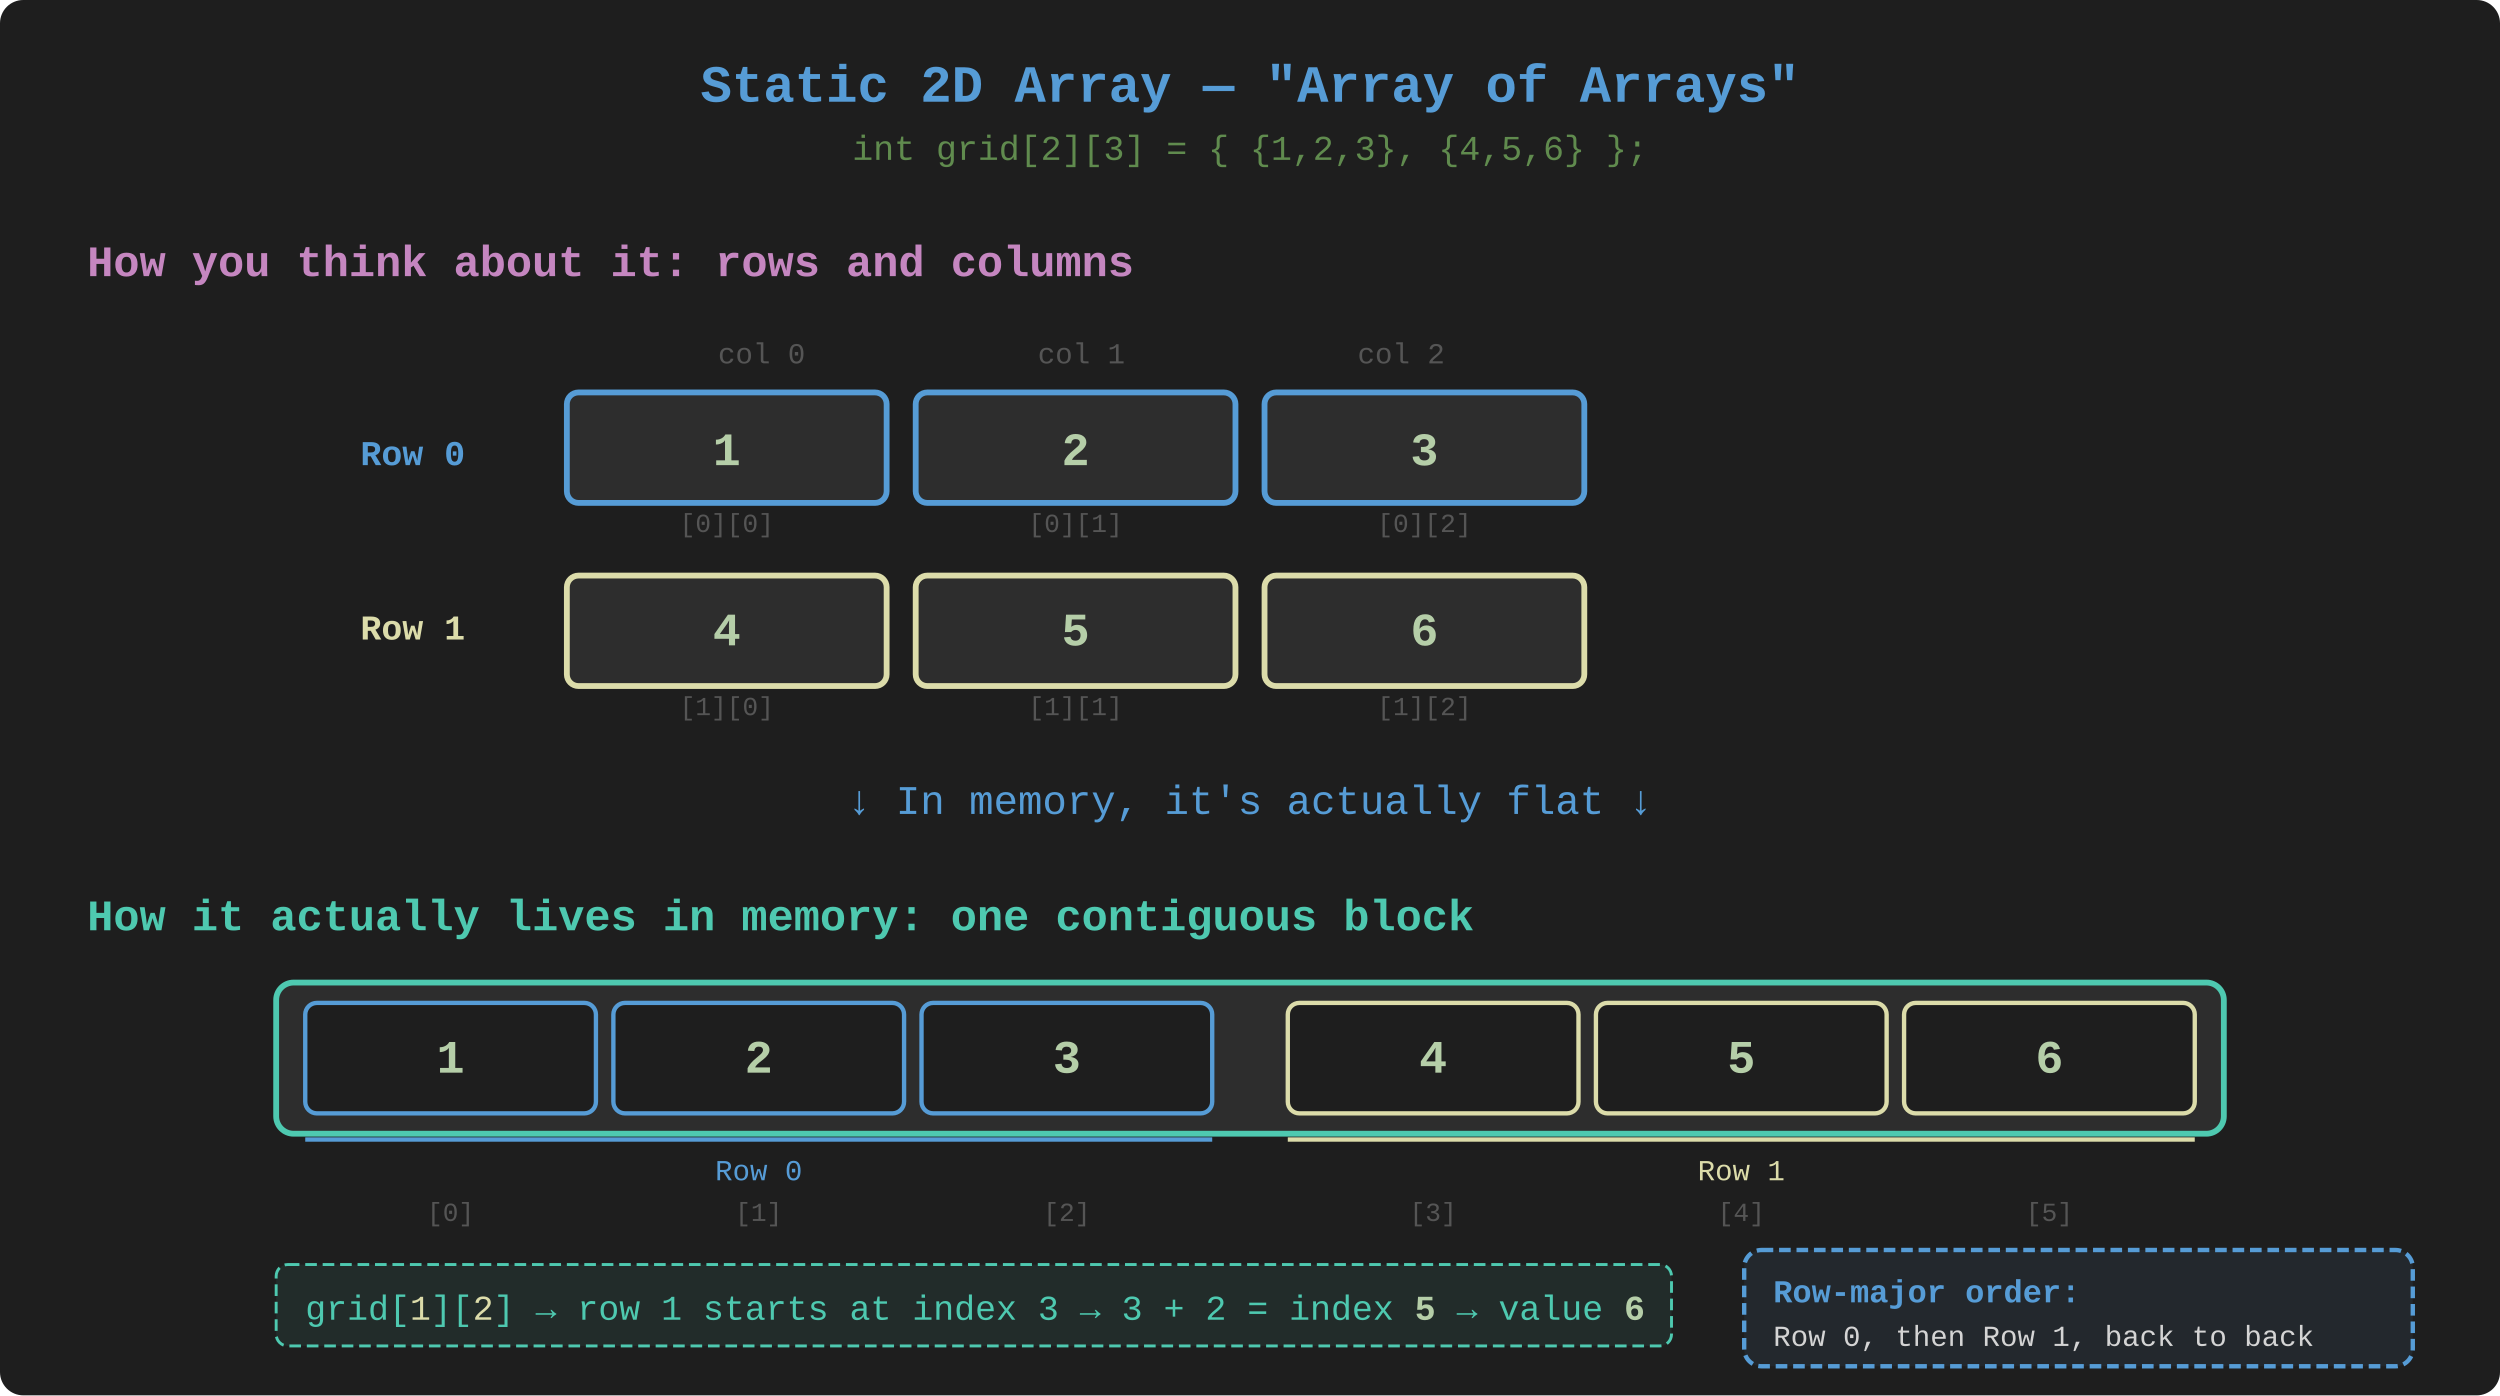
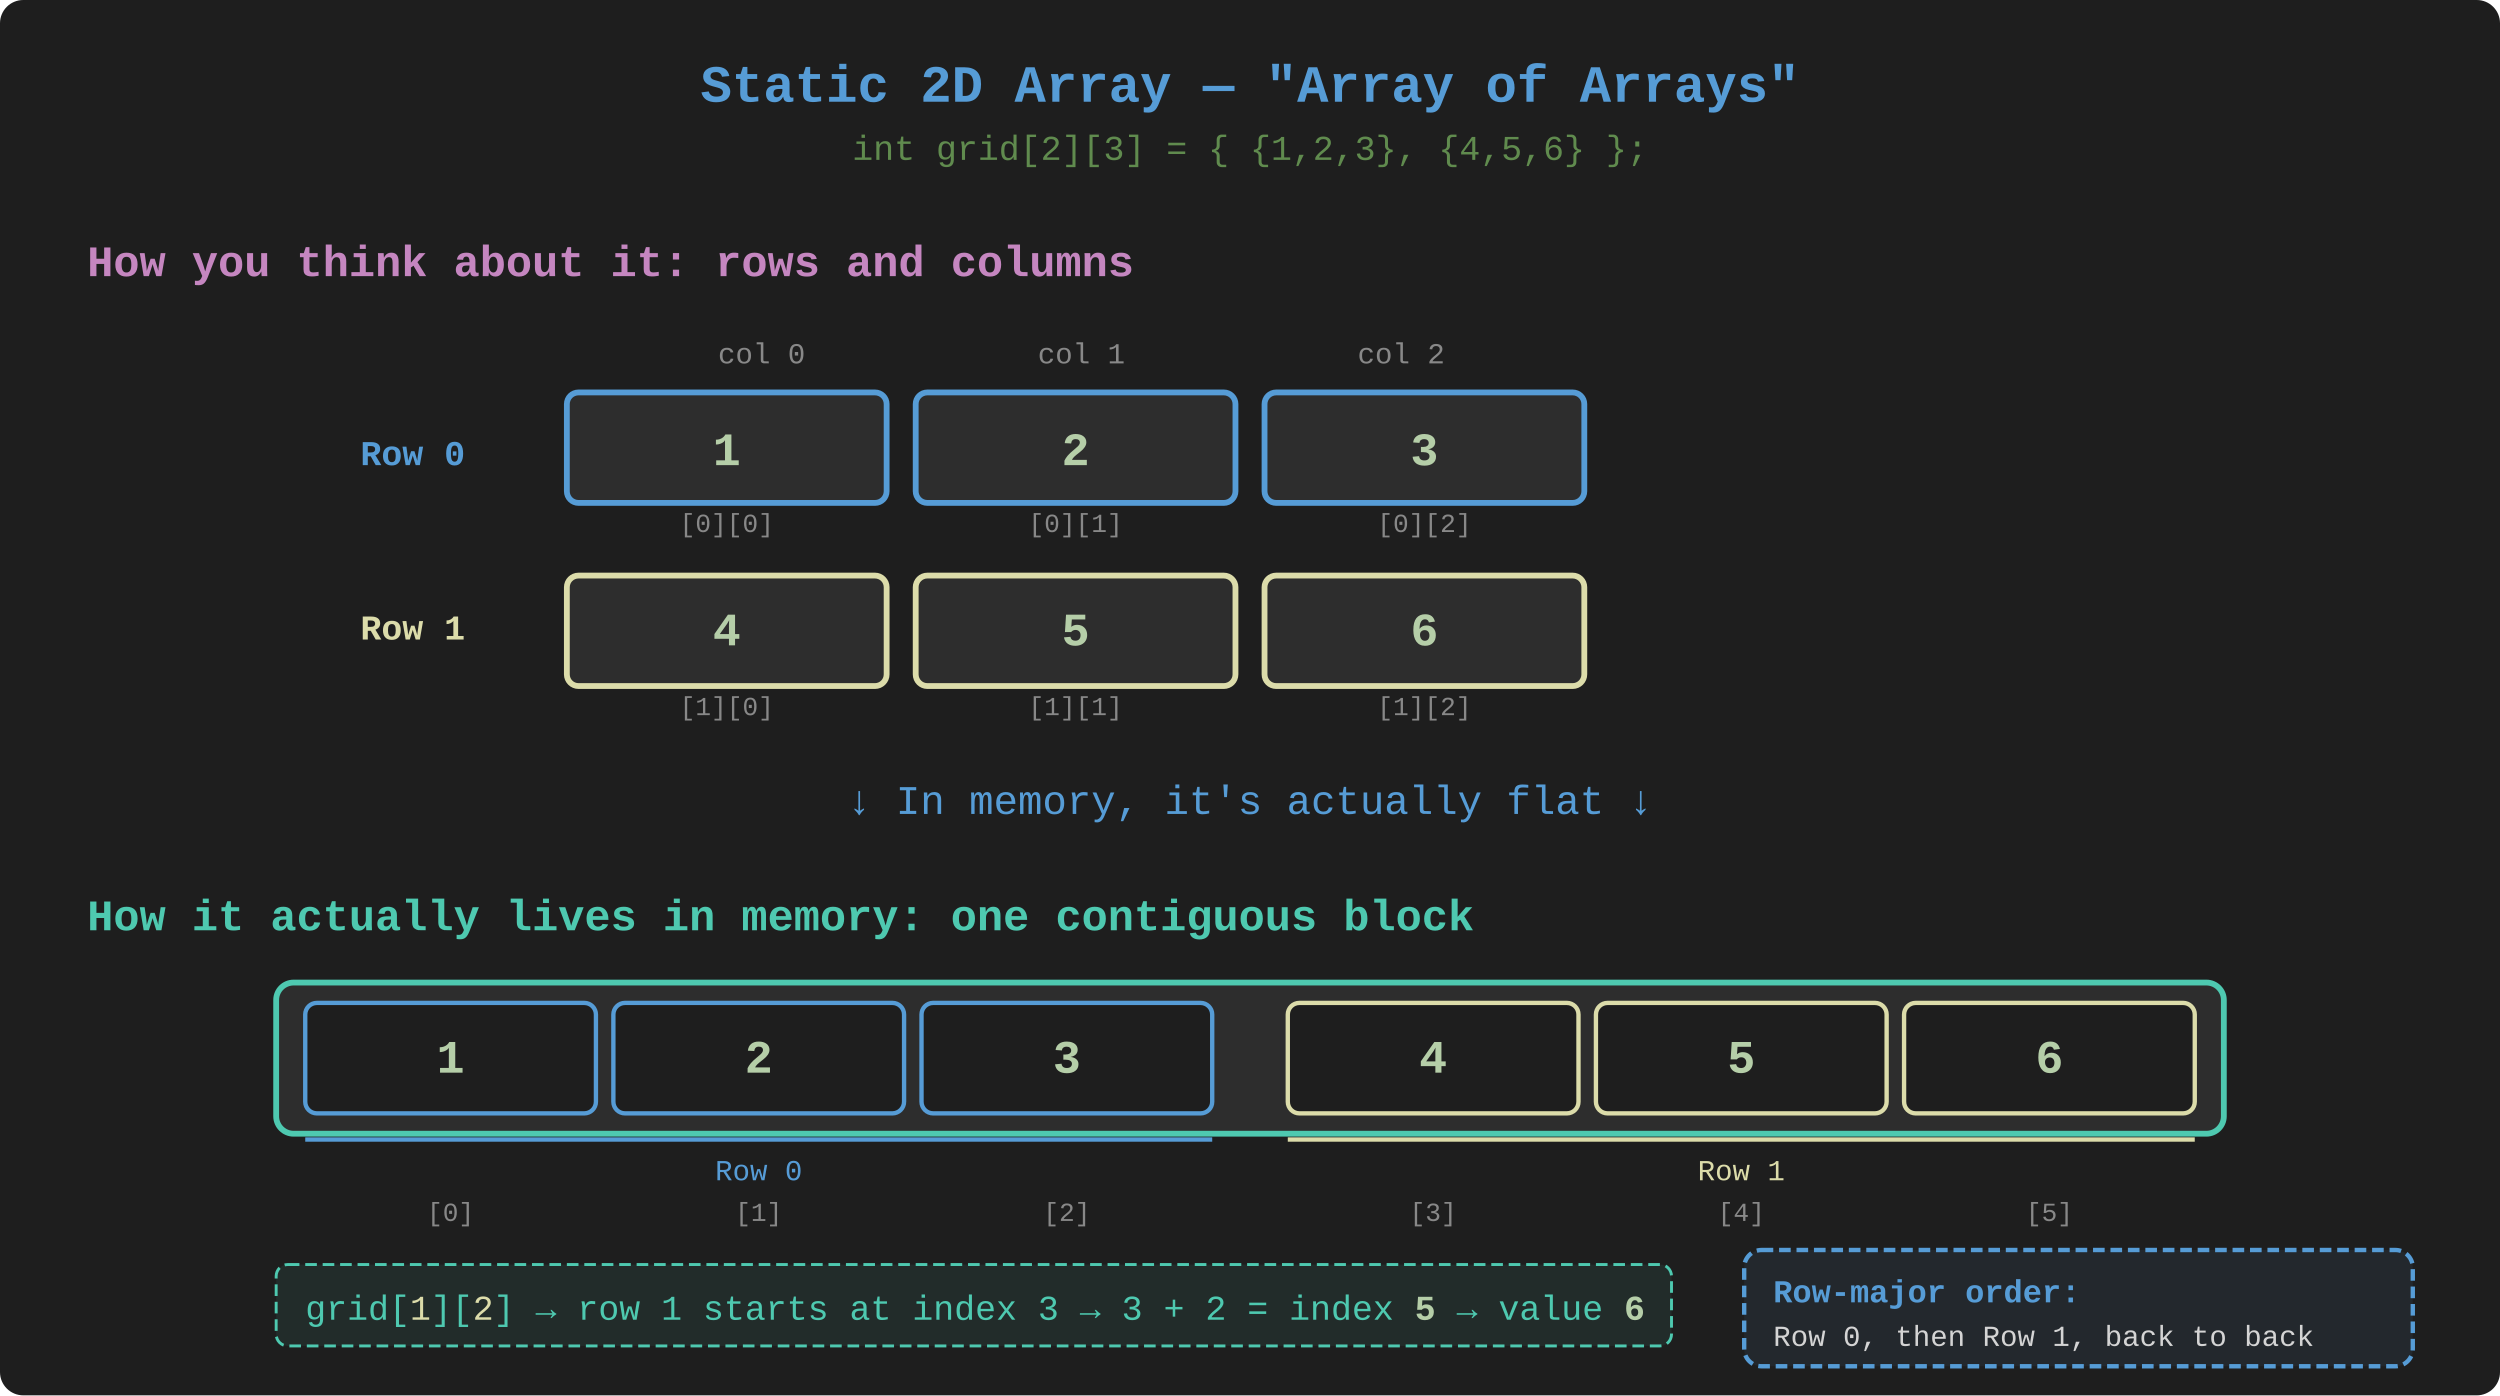
<svg xmlns="http://www.w3.org/2000/svg" viewBox="0 0 860 480" font-family="Consolas, 'Courier New', monospace" font-size="14">
  <rect width="860" height="480" fill="#1e1e1e" rx="8" />
  <text x="430" y="35" text-anchor="middle" fill="#569cd6" font-size="18" font-weight="bold">Static 2D Array — "Array of Arrays"</text>
  <text x="430" y="55" text-anchor="middle" fill="#608b4e" font-size="12">int grid[2][3] = { {1,2,3}, {4,5,6} };</text>
  <text x="30" y="95" fill="#c586c0" font-size="15" font-weight="bold">How you think about it: rows and columns</text>
-   <text x="262" y="125" text-anchor="middle" fill="#555" font-size="10">col 0</text>
-   <text x="372" y="125" text-anchor="middle" fill="#555" font-size="10">col 1</text>
-   <text x="482" y="125" text-anchor="middle" fill="#555" font-size="10">col 2</text>
+   <text x="262" y="125" text-anchor="middle" fill="#888" font-size="10">col 0</text>
+   <text x="372" y="125" text-anchor="middle" fill="#888" font-size="10">col 1</text>
+   <text x="482" y="125" text-anchor="middle" fill="#888" font-size="10">col 2</text>
  <text x="160" y="160" text-anchor="end" fill="#569cd6" font-size="12" font-weight="bold">Row 0</text>
  <rect x="195" y="135" width="110" height="38" rx="4" fill="#2d2d2d" stroke="#569cd6" stroke-width="2" />
  <text x="250" y="160" text-anchor="middle" fill="#b5cea8" font-size="16" font-weight="bold">1</text>
-   <text x="250" y="183" text-anchor="middle" fill="#555" font-size="9">[0][0]</text>
+   <text x="250" y="183" text-anchor="middle" fill="#888" font-size="9">[0][0]</text>
  <rect x="315" y="135" width="110" height="38" rx="4" fill="#2d2d2d" stroke="#569cd6" stroke-width="2" />
  <text x="370" y="160" text-anchor="middle" fill="#b5cea8" font-size="16" font-weight="bold">2</text>
-   <text x="370" y="183" text-anchor="middle" fill="#555" font-size="9">[0][1]</text>
+   <text x="370" y="183" text-anchor="middle" fill="#888" font-size="9">[0][1]</text>
  <rect x="435" y="135" width="110" height="38" rx="4" fill="#2d2d2d" stroke="#569cd6" stroke-width="2" />
  <text x="490" y="160" text-anchor="middle" fill="#b5cea8" font-size="16" font-weight="bold">3</text>
-   <text x="490" y="183" text-anchor="middle" fill="#555" font-size="9">[0][2]</text>
+   <text x="490" y="183" text-anchor="middle" fill="#888" font-size="9">[0][2]</text>
  <text x="160" y="220" text-anchor="end" fill="#dcdcaa" font-size="12" font-weight="bold">Row 1</text>
  <rect x="195" y="198" width="110" height="38" rx="4" fill="#2d2d2d" stroke="#dcdcaa" stroke-width="2" />
  <text x="250" y="222" text-anchor="middle" fill="#b5cea8" font-size="16" font-weight="bold">4</text>
-   <text x="250" y="246" text-anchor="middle" fill="#555" font-size="9">[1][0]</text>
+   <text x="250" y="246" text-anchor="middle" fill="#888" font-size="9">[1][0]</text>
  <rect x="315" y="198" width="110" height="38" rx="4" fill="#2d2d2d" stroke="#dcdcaa" stroke-width="2" />
  <text x="370" y="222" text-anchor="middle" fill="#b5cea8" font-size="16" font-weight="bold">5</text>
-   <text x="370" y="246" text-anchor="middle" fill="#555" font-size="9">[1][1]</text>
+   <text x="370" y="246" text-anchor="middle" fill="#888" font-size="9">[1][1]</text>
  <rect x="435" y="198" width="110" height="38" rx="4" fill="#2d2d2d" stroke="#dcdcaa" stroke-width="2" />
  <text x="490" y="222" text-anchor="middle" fill="#b5cea8" font-size="16" font-weight="bold">6</text>
-   <text x="490" y="246" text-anchor="middle" fill="#555" font-size="9">[1][2]</text>
+   <text x="490" y="246" text-anchor="middle" fill="#888" font-size="9">[1][2]</text>
  <text x="430" y="280" text-anchor="middle" fill="#569cd6" font-size="14">↓  In memory, it's actually flat  ↓</text>
  <text x="30" y="320" fill="#4ec9b0" font-size="15" font-weight="bold">How it actually lives in memory: one contiguous block</text>
  <rect x="95" y="338" width="670" height="52" rx="6" fill="#2d2d2d" stroke="#4ec9b0" stroke-width="2" />
  <rect x="105" y="345" width="100" height="38" rx="4" fill="#1e1e1e" stroke="#569cd6" stroke-width="1.5" />
  <text x="155" y="369" text-anchor="middle" fill="#b5cea8" font-size="16" font-weight="bold">1</text>
  <rect x="211" y="345" width="100" height="38" rx="4" fill="#1e1e1e" stroke="#569cd6" stroke-width="1.5" />
  <text x="261" y="369" text-anchor="middle" fill="#b5cea8" font-size="16" font-weight="bold">2</text>
  <rect x="317" y="345" width="100" height="38" rx="4" fill="#1e1e1e" stroke="#569cd6" stroke-width="1.5" />
  <text x="367" y="369" text-anchor="middle" fill="#b5cea8" font-size="16" font-weight="bold">3</text>
  <rect x="443" y="345" width="100" height="38" rx="4" fill="#1e1e1e" stroke="#dcdcaa" stroke-width="1.5" />
  <text x="493" y="369" text-anchor="middle" fill="#b5cea8" font-size="16" font-weight="bold">4</text>
  <rect x="549" y="345" width="100" height="38" rx="4" fill="#1e1e1e" stroke="#dcdcaa" stroke-width="1.5" />
  <text x="599" y="369" text-anchor="middle" fill="#b5cea8" font-size="16" font-weight="bold">5</text>
  <rect x="655" y="345" width="100" height="38" rx="4" fill="#1e1e1e" stroke="#dcdcaa" stroke-width="1.5" />
  <text x="705" y="369" text-anchor="middle" fill="#b5cea8" font-size="16" font-weight="bold">6</text>
  <line x1="105" y1="392" x2="417" y2="392" stroke="#569cd6" stroke-width="1.5" />
  <text x="261" y="406" text-anchor="middle" fill="#569cd6" font-size="10">Row 0</text>
  <line x1="443" y1="392" x2="755" y2="392" stroke="#dcdcaa" stroke-width="1.5" />
  <text x="599" y="406" text-anchor="middle" fill="#dcdcaa" font-size="10">Row 1</text>
-   <text x="155" y="420" text-anchor="middle" fill="#555" font-size="9">[0]</text>
-   <text x="261" y="420" text-anchor="middle" fill="#555" font-size="9">[1]</text>
-   <text x="367" y="420" text-anchor="middle" fill="#555" font-size="9">[2]</text>
-   <text x="493" y="420" text-anchor="middle" fill="#555" font-size="9">[3]</text>
-   <text x="599" y="420" text-anchor="middle" fill="#555" font-size="9">[4]</text>
-   <text x="705" y="420" text-anchor="middle" fill="#555" font-size="9">[5]</text>
+   <text x="155" y="420" text-anchor="middle" fill="#888" font-size="9">[0]</text>
+   <text x="261" y="420" text-anchor="middle" fill="#888" font-size="9">[1]</text>
+   <text x="367" y="420" text-anchor="middle" fill="#888" font-size="9">[2]</text>
+   <text x="493" y="420" text-anchor="middle" fill="#888" font-size="9">[3]</text>
+   <text x="599" y="420" text-anchor="middle" fill="#888" font-size="9">[4]</text>
+   <text x="705" y="420" text-anchor="middle" fill="#888" font-size="9">[5]</text>
  <rect x="95" y="435" width="480" height="28" rx="4" fill="#4ec9b015" stroke="#4ec9b0" stroke-width="1" stroke-dasharray="4,2" />
  <text x="105" y="454" fill="#4ec9b0" font-size="12">grid[<tspan fill="#dcdcaa">1</tspan>][<tspan fill="#dcdcaa">2</tspan>]  →  row 1 starts at index 3 → 3 + 2 = index <tspan fill="#b5cea8" font-weight="bold">5</tspan>  →  value <tspan fill="#b5cea8" font-weight="bold">6</tspan>
  </text>
  <rect x="600" y="430" width="230" height="40" rx="6" fill="#569cd615" stroke="#569cd6" stroke-width="1.5" stroke-dasharray="4,2" />
  <text x="610" y="448" fill="#569cd6" font-size="11" font-weight="bold">Row-major order:</text>
  <text x="610" y="463" fill="#d4d4d4" font-size="10">Row 0, then Row 1, back to back</text>
</svg>
